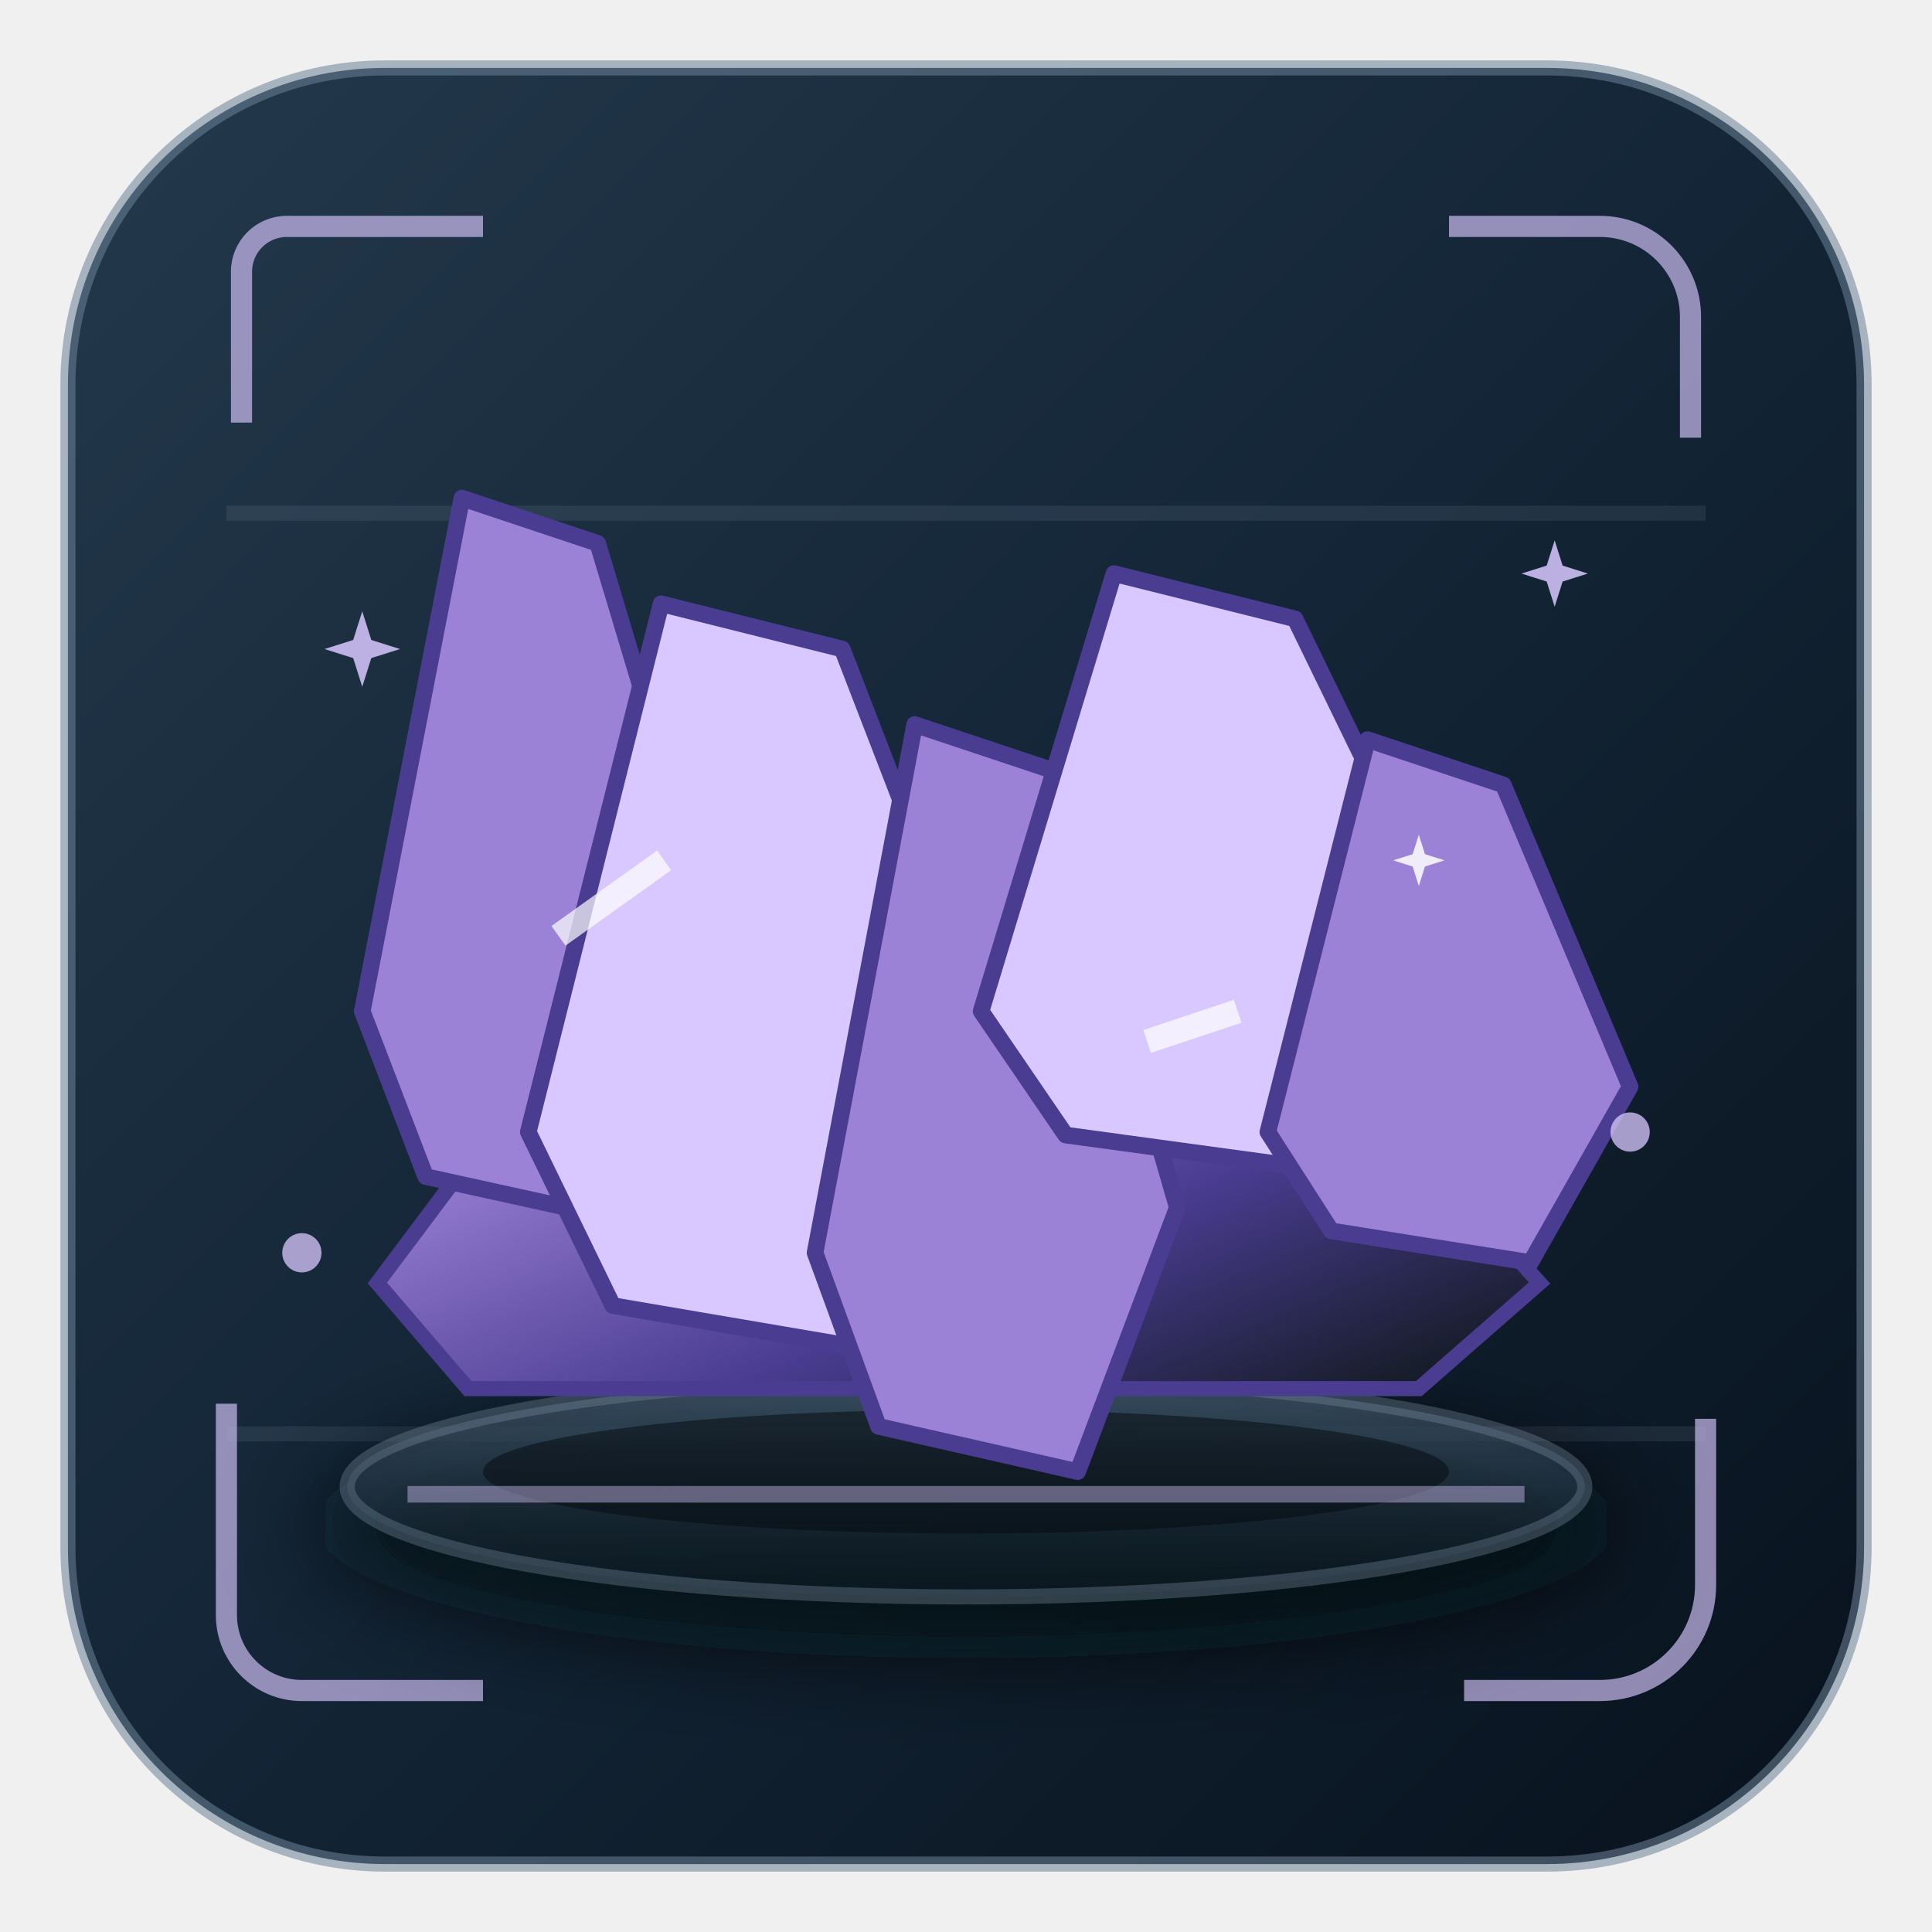
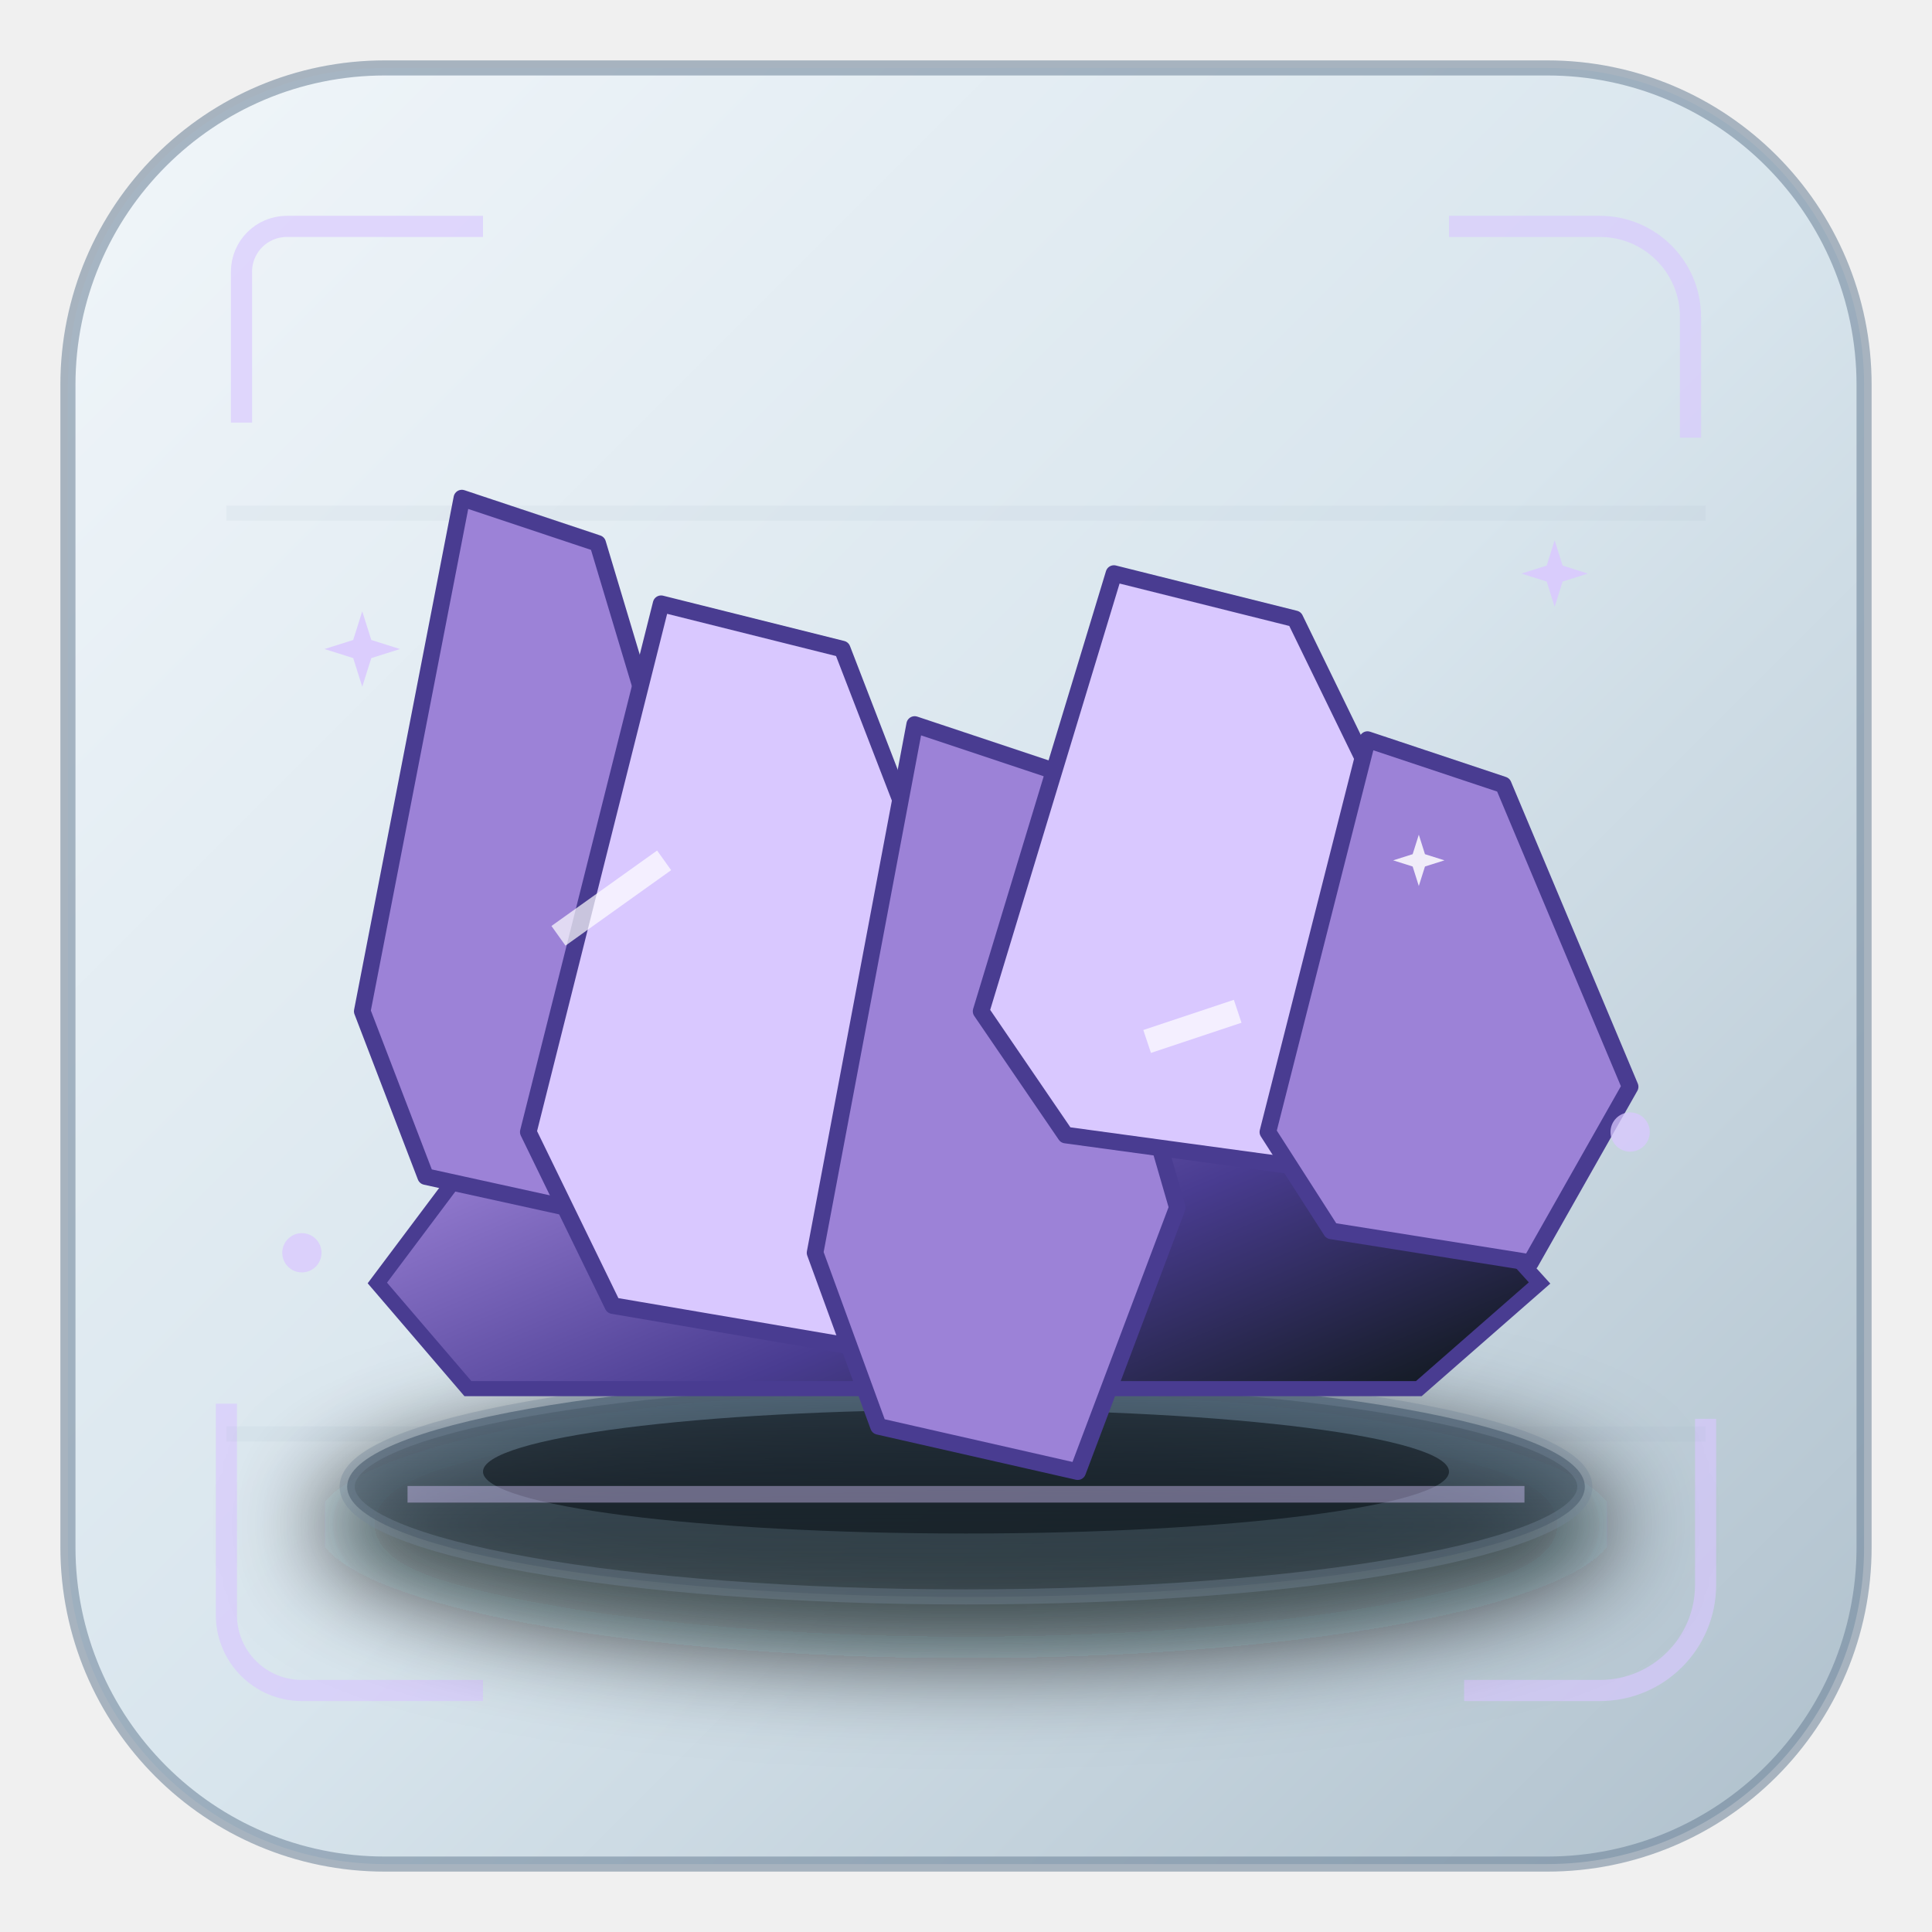
<svg xmlns="http://www.w3.org/2000/svg" width="128" height="128" viewBox="0 0 128 128" role="img" aria-labelledby="omega-rare-earth-title omega-rare-earth-desc" data-omega-icon-kind="resource" data-omega-icon-id="rare_earth">
  <defs>
    <linearGradient id="omega-rare-earth-bg" x1="0" y1="0" x2="1" y2="1">
-       <stop offset="0" stop-color="#24394c" />
-       <stop offset=".5" stop-color="#132536" />
-       <stop offset="1" stop-color="#08121d" />
+       <stop offset="0" stop-color="#f1f6fa" />
+       <stop offset=".52" stop-color="#d8e5ed" />
+       <stop offset="1" stop-color="#aebfcb" />
    </linearGradient>
    <linearGradient id="omega-rare-earth-metal" x1="0" y1="0" x2=".9" y2="1">
      <stop offset="0" stop-color="#d9c8ff" />
      <stop offset=".32" stop-color="#9c82d7" />
      <stop offset=".7" stop-color="#493c91" />
      <stop offset="1" stop-color="#141b24" />
    </linearGradient>
    <linearGradient id="omega-rare-earth-top" x1="0" y1="0" x2="1" y2="1">
      <stop offset="0" stop-color="#ffffff" stop-opacity=".9" />
      <stop offset=".22" stop-color="#d9c8ff" />
      <stop offset="1" stop-color="#9c82d7" />
    </linearGradient>
    <linearGradient id="omega-rare-earth-side" x1="0" y1="0" x2="1" y2=".7">
      <stop offset="0" stop-color="#9c82d7" />
      <stop offset="1" stop-color="#493c91" />
    </linearGradient>
    <linearGradient id="omega-rare-earth-floor" x1="0" y1="0" x2="0" y2="1">
      <stop offset="0" stop-color="#41576b" stop-opacity=".85" />
      <stop offset="1" stop-color="#172534" stop-opacity=".25" />
    </linearGradient>
    <filter id="omega-rare-earth-shadow" x="-40%" y="-40%" width="180%" height="200%">
      <feGaussianBlur stdDeviation="3.1" />
    </filter>
  </defs>
  <rect x="4.5" y="4.5" width="119" height="119" rx="21" fill="url(#omega-rare-earth-bg)" stroke="#6b8297" stroke-opacity=".55" stroke-width="1" />
  <path d="M16 28V18a3 3 0 0 1 3-3h13M96 15h10a6 6 0 0 1 6 6v8M15 93v14a5 5 0 0 0 5 5h12M97 112h9a7 7 0 0 0 7-7V94" fill="none" stroke="#d9c8ff" stroke-opacity=".65" stroke-width="1.4" />
  <path d="M15 34H113M15 95H113" stroke="#a5bac8" stroke-opacity=".11" />
  <ellipse cx="64" cy="101" rx="43" ry="8.8" fill="#02070d" opacity=".7" filter="url(#omega-rare-earth-shadow)" />
  <ellipse cx="64" cy="98.5" rx="41" ry="7.3" fill="url(#omega-rare-earth-floor)" stroke="#75889a" stroke-opacity=".38" />
  <ellipse cx="64" cy="97.5" rx="32" ry="4.1" fill="#030a10" opacity=".52" />
  <path d="M25 85 37 69 49 73 59 56 72 68 83 64 102 85 94 92H31Z" fill="url(#omega-rare-earth-metal)" stroke="#493c91" stroke-width="1" />
  <path d="M24 67 30.6 33 39.6 36 48 64 41.4 80.85 28.2 77.95Z" fill="#9c82d7" stroke="#493c91" stroke-width="1.1" stroke-linejoin="round" />
  <path d="M35 75 43.8 40 55.8 43 67 72 58.2 89.5 40.6 86.5Z" fill="#d9c8ff" stroke="#493c91" stroke-width="1.1" stroke-linejoin="round" />
  <path d="M54 83 60.6 48 69.6 51 78 80 71.4 97.5 58.2 94.5Z" fill="#9c82d7" stroke="#493c91" stroke-width="1.1" stroke-linejoin="round" />
  <path d="M65 67 73.8 38 85.8 41 97 64 88.2 77.6 70.6 75.2Z" fill="#d9c8ff" stroke="#493c91" stroke-width="1.1" stroke-linejoin="round" />
  <path d="M84 75 90.6 49 99.6 52 108 72 101.4 83.65 88.2 81.55Z" fill="#9c82d7" stroke="#493c91" stroke-width="1.1" stroke-linejoin="round" />
  <path d="M37 62 44 57M76 69 82 67" stroke="#fff" stroke-opacity=".7" stroke-width="1.6" />
  <path d="M24 40.5L24.6 42.4 26.5 43 24.6 43.6 24 45.5 23.4 43.6 21.5 43 23.4 42.4Z" fill="#d9c8ff" opacity=".85" />
  <path d="M103 35.8L103.528 37.472 105.2 38 103.528 38.528 103 40.2 102.472 38.528 100.8 38 102.472 37.472Z" fill="#d9c8ff" opacity=".85" />
  <path d="M94 55.3L94.408 56.592 95.7 57 94.408 57.408 94 58.7 93.592 57.408 92.3 57 93.592 56.592Z" fill="#fff" opacity=".85" />
  <path d="M27 99H101" stroke="#d9c8ff" stroke-opacity=".42" stroke-width="1.1" />
  <circle cx="20" cy="83" r="1.3" fill="#d9c8ff" opacity=".75" />
  <circle cx="108" cy="75" r="1.3" fill="#d9c8ff" opacity=".75" />
</svg>
